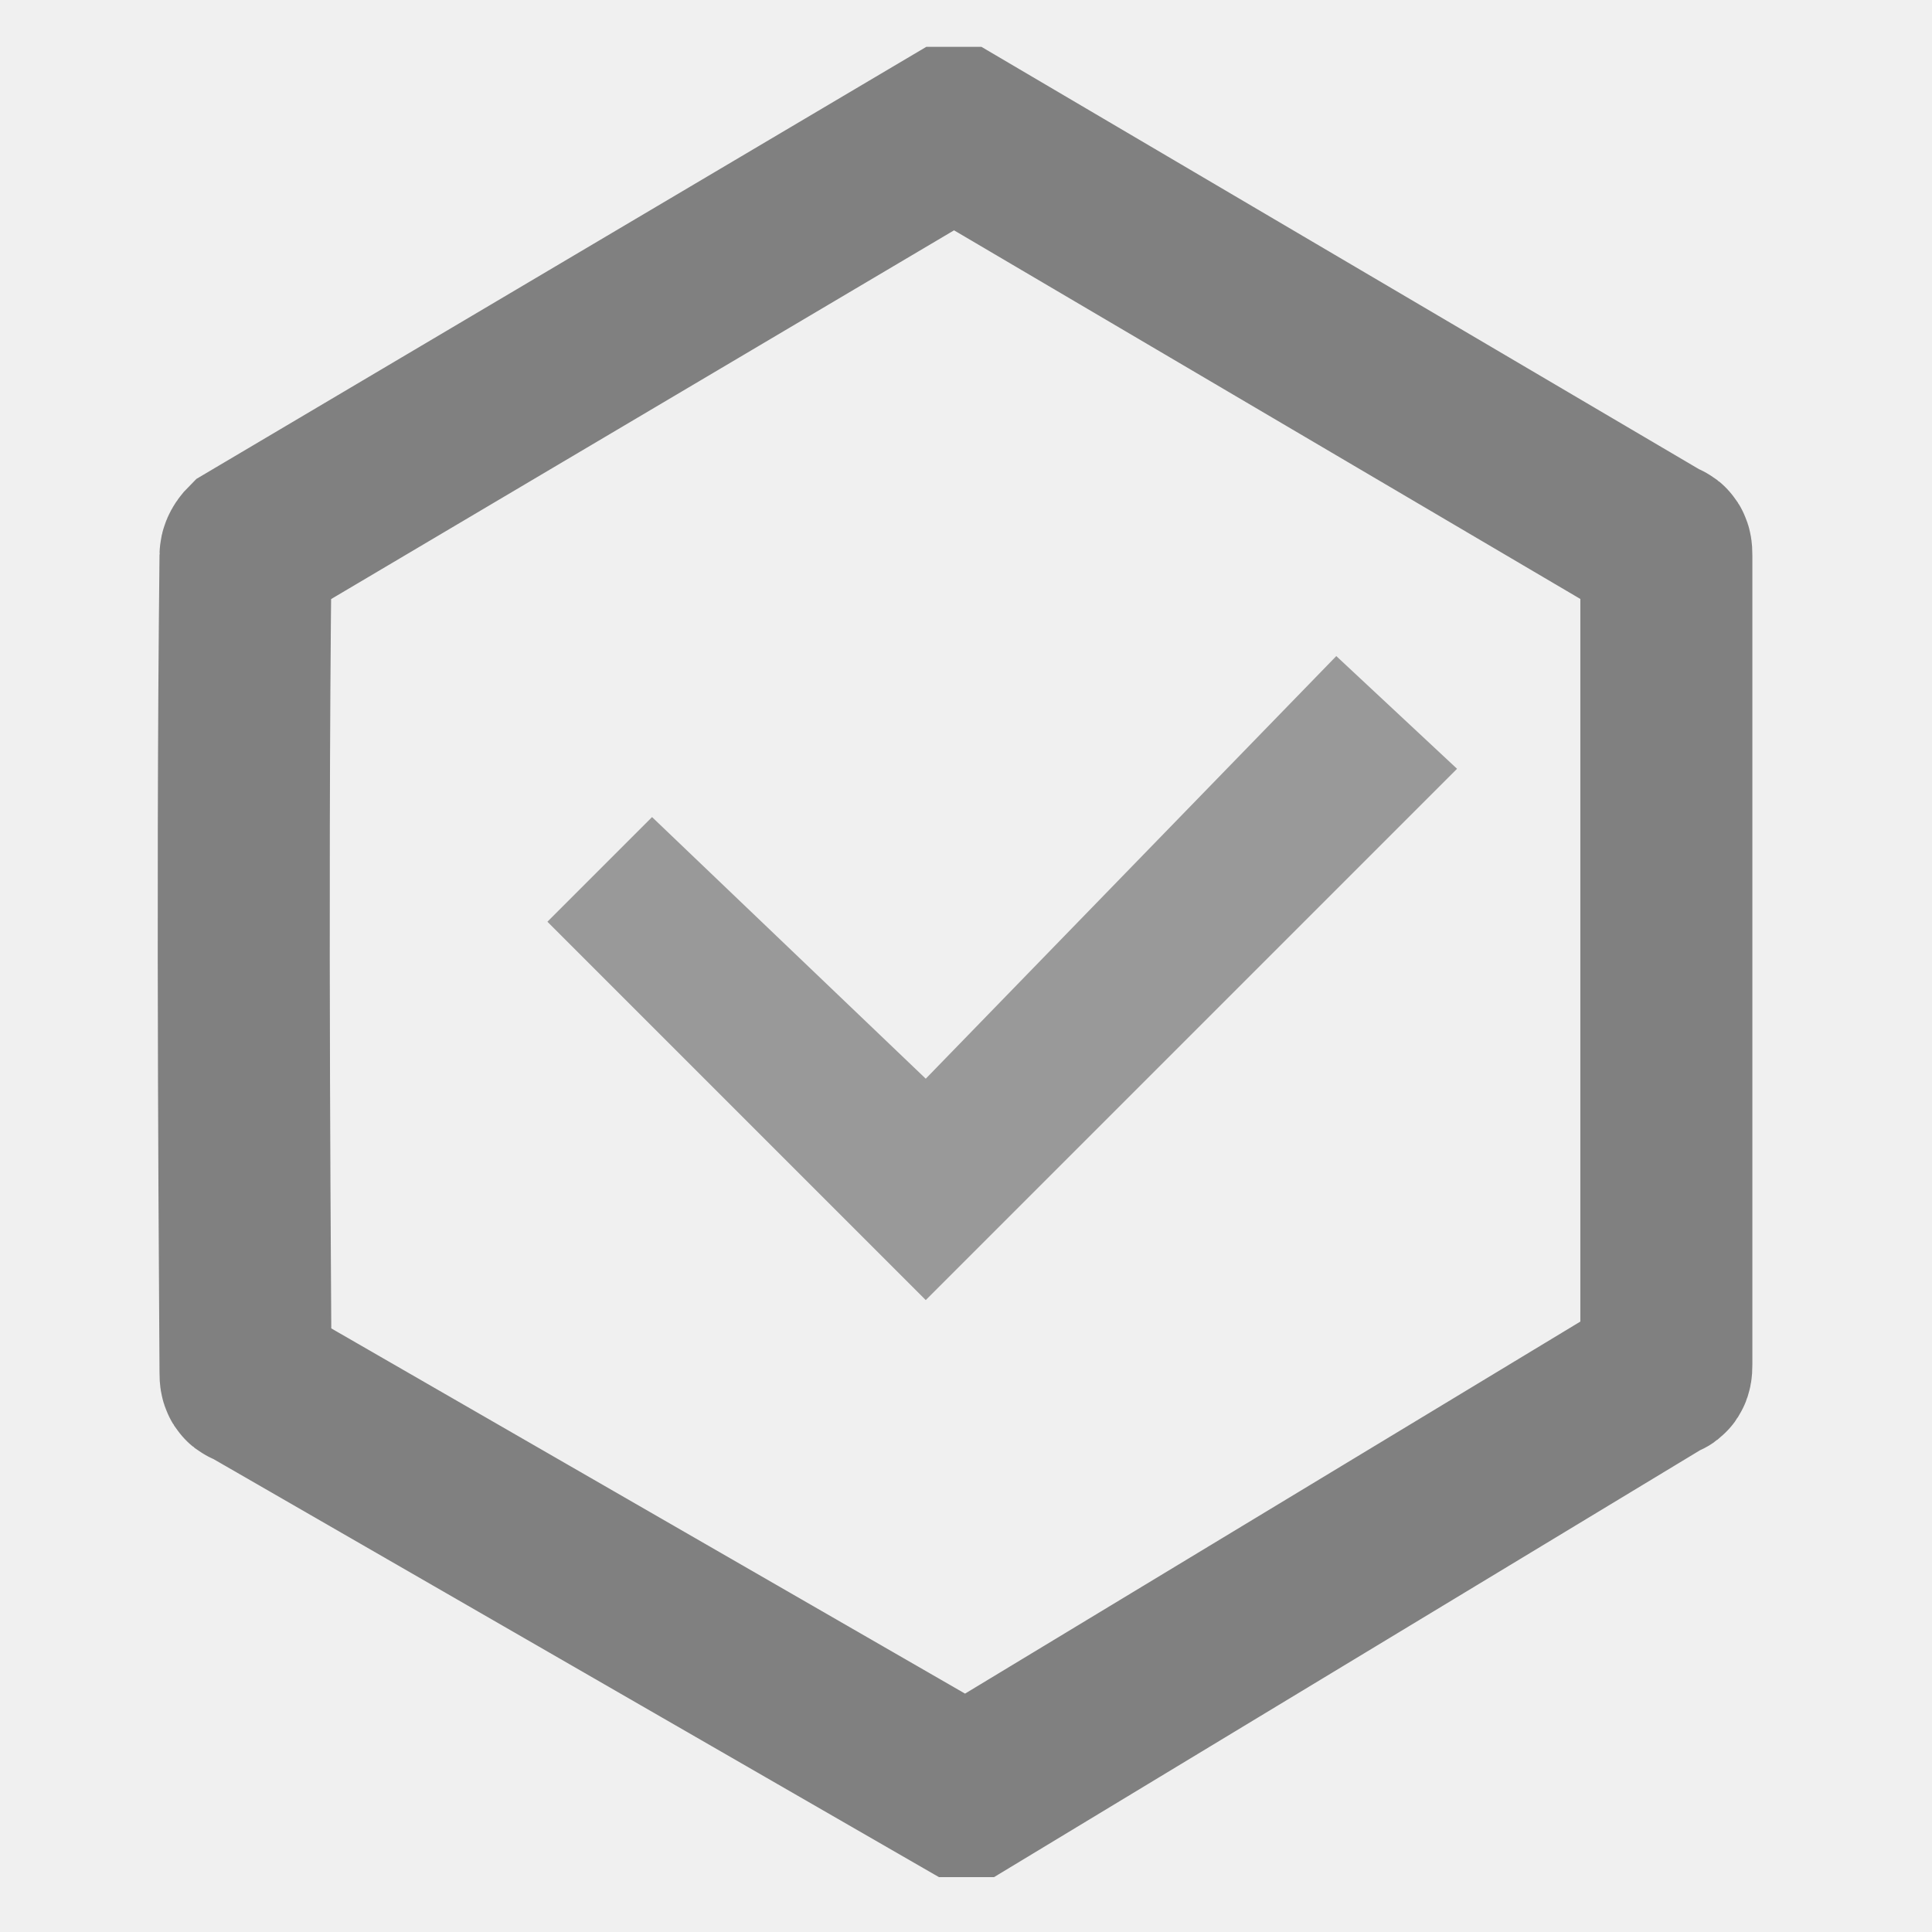
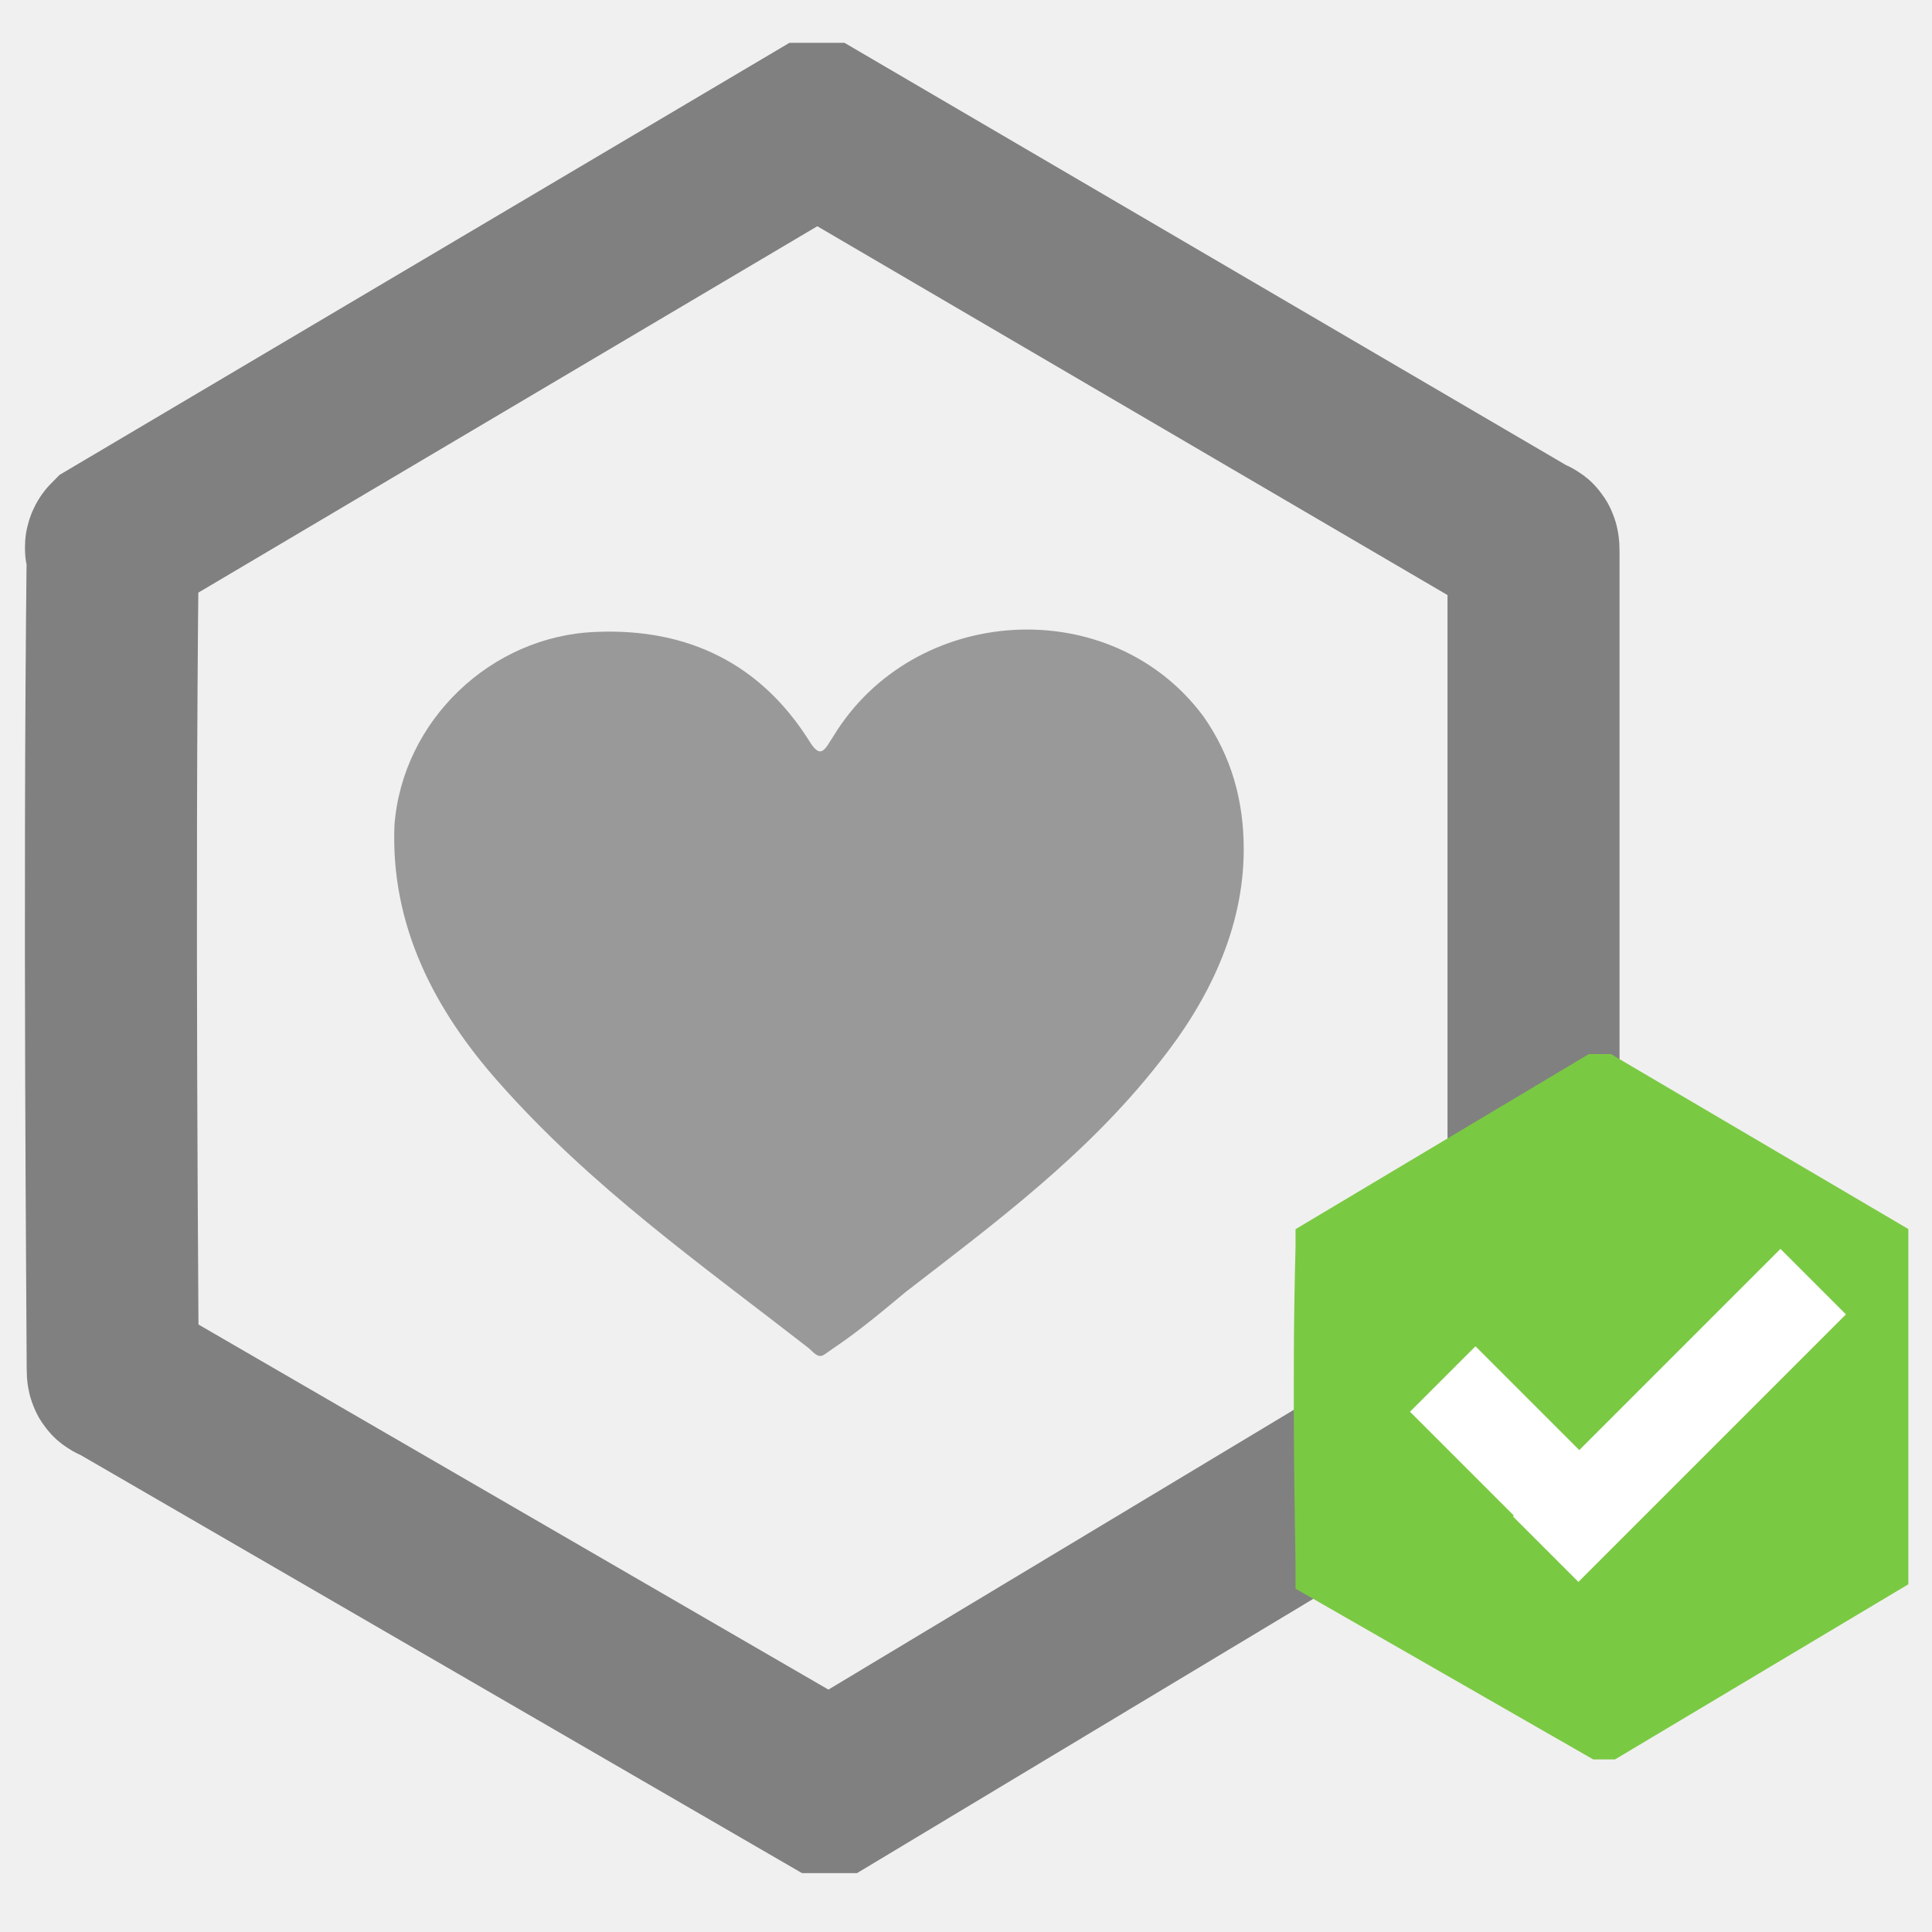
<svg xmlns="http://www.w3.org/2000/svg" version="1.2" baseProfile="tiny" id="Layer_1_copy" x="0px" y="0px" viewBox="0 0 48 48" xml:space="preserve">
  <g>
-     <path fill="none" stroke="#808080" stroke-width="4.274" stroke-miterlimit="10" d="M6.2,13.6L23.6,3.3c0.1,0,0.2,0,0.2,0   l17.5,10.3c0.1,0,0.1,0.1,0.1,0.2v20.1c0,0.1,0,0.2-0.1,0.2L24.1,44.5c-0.1,0-0.2,0-0.2,0L6.2,34.3c-0.1,0-0.1-0.1-0.1-0.2   c0-1.2-0.1-11.4,0-20.3C6.1,13.7,6.2,13.6,6.2,13.6z" />
-     <polygon fill="#999999" points="16.2,20.3 13.6,22.9 23,32.3 36.2,19.1 33.2,16.3 23,26.8  " />
+     <g>
+       <path fill="none" stroke="#808080" stroke-width="4.274" stroke-miterlimit="10" d="M2.8,13.5L20.2,3.2c0.1,0,0.2,0,0.2,0    L38,13.5c0.1,0,0.1,0.1,0.1,0.2v20.1c0,0.1,0,0.2-0.1,0.2L20.7,44.4c-0.1,0-0.2,0-0.2,0L2.9,34.2c-0.1,0-0.1-0.1-0.1-0.2    c0-1.2-0.1-11.4,0-20.3C2.7,13.6,2.8,13.5,2.8,13.5z" />
+       <g>
+         <g>
+           <path fill="#999999" d="M30.9,21.1c0,2-0.9,3.8-2.1,5.3c-1.8,2.3-4.1,4-6.3,5.7c-0.6,0.5-1.2,1-1.8,1.4c-0.3,0.2-0.3,0.3-0.6,0      c-2.7-2.1-5.4-4-7.7-6.6c-1.6-1.8-2.7-3.9-2.6-6.4c0.2-2.6,2.4-4.7,5-4.8c2.3-0.1,4.1,0.8,5.3,2.7c0.3,0.5,0.4,0.2,0.6-0.1      c2-3.3,6.9-3.6,9.2-0.5C30.6,18.8,30.9,19.9,30.9,21.1z" />
+         </g>
+       </g>
+     </g>
+     <g>
+       <g>
+         <path fill="#7AC943" stroke="#7AC943" stroke-width="1.625" stroke-miterlimit="10" d="M33,31l6.7-4c0,0,0.1,0,0.1,0l6.8,4     c0,0,0,0,0,0.1v7.7c0,0,0,0.1,0,0.1l-6.7,4c0,0-0.1,0-0.1,0L33,39c0,0,0,0,0-0.1C33,38.5,32.9,34.5,33,31C33,31.1,33,31,33,31z" />
+       </g>
+       <rect x="37" y="34" transform="matrix(0.7071 -0.7071 0.7071 0.7071 -12.6155 39.7966)" fill="#FFFFFF" width="9.4" height="2.3" />
+       <rect x="36.8" y="33.4" transform="matrix(0.7071 -0.7071 0.7071 0.7071 -14.6071 37.4783)" fill="#FFFFFF" width="2.3" height="5.9" />
+     </g>
  </g>
</svg>
